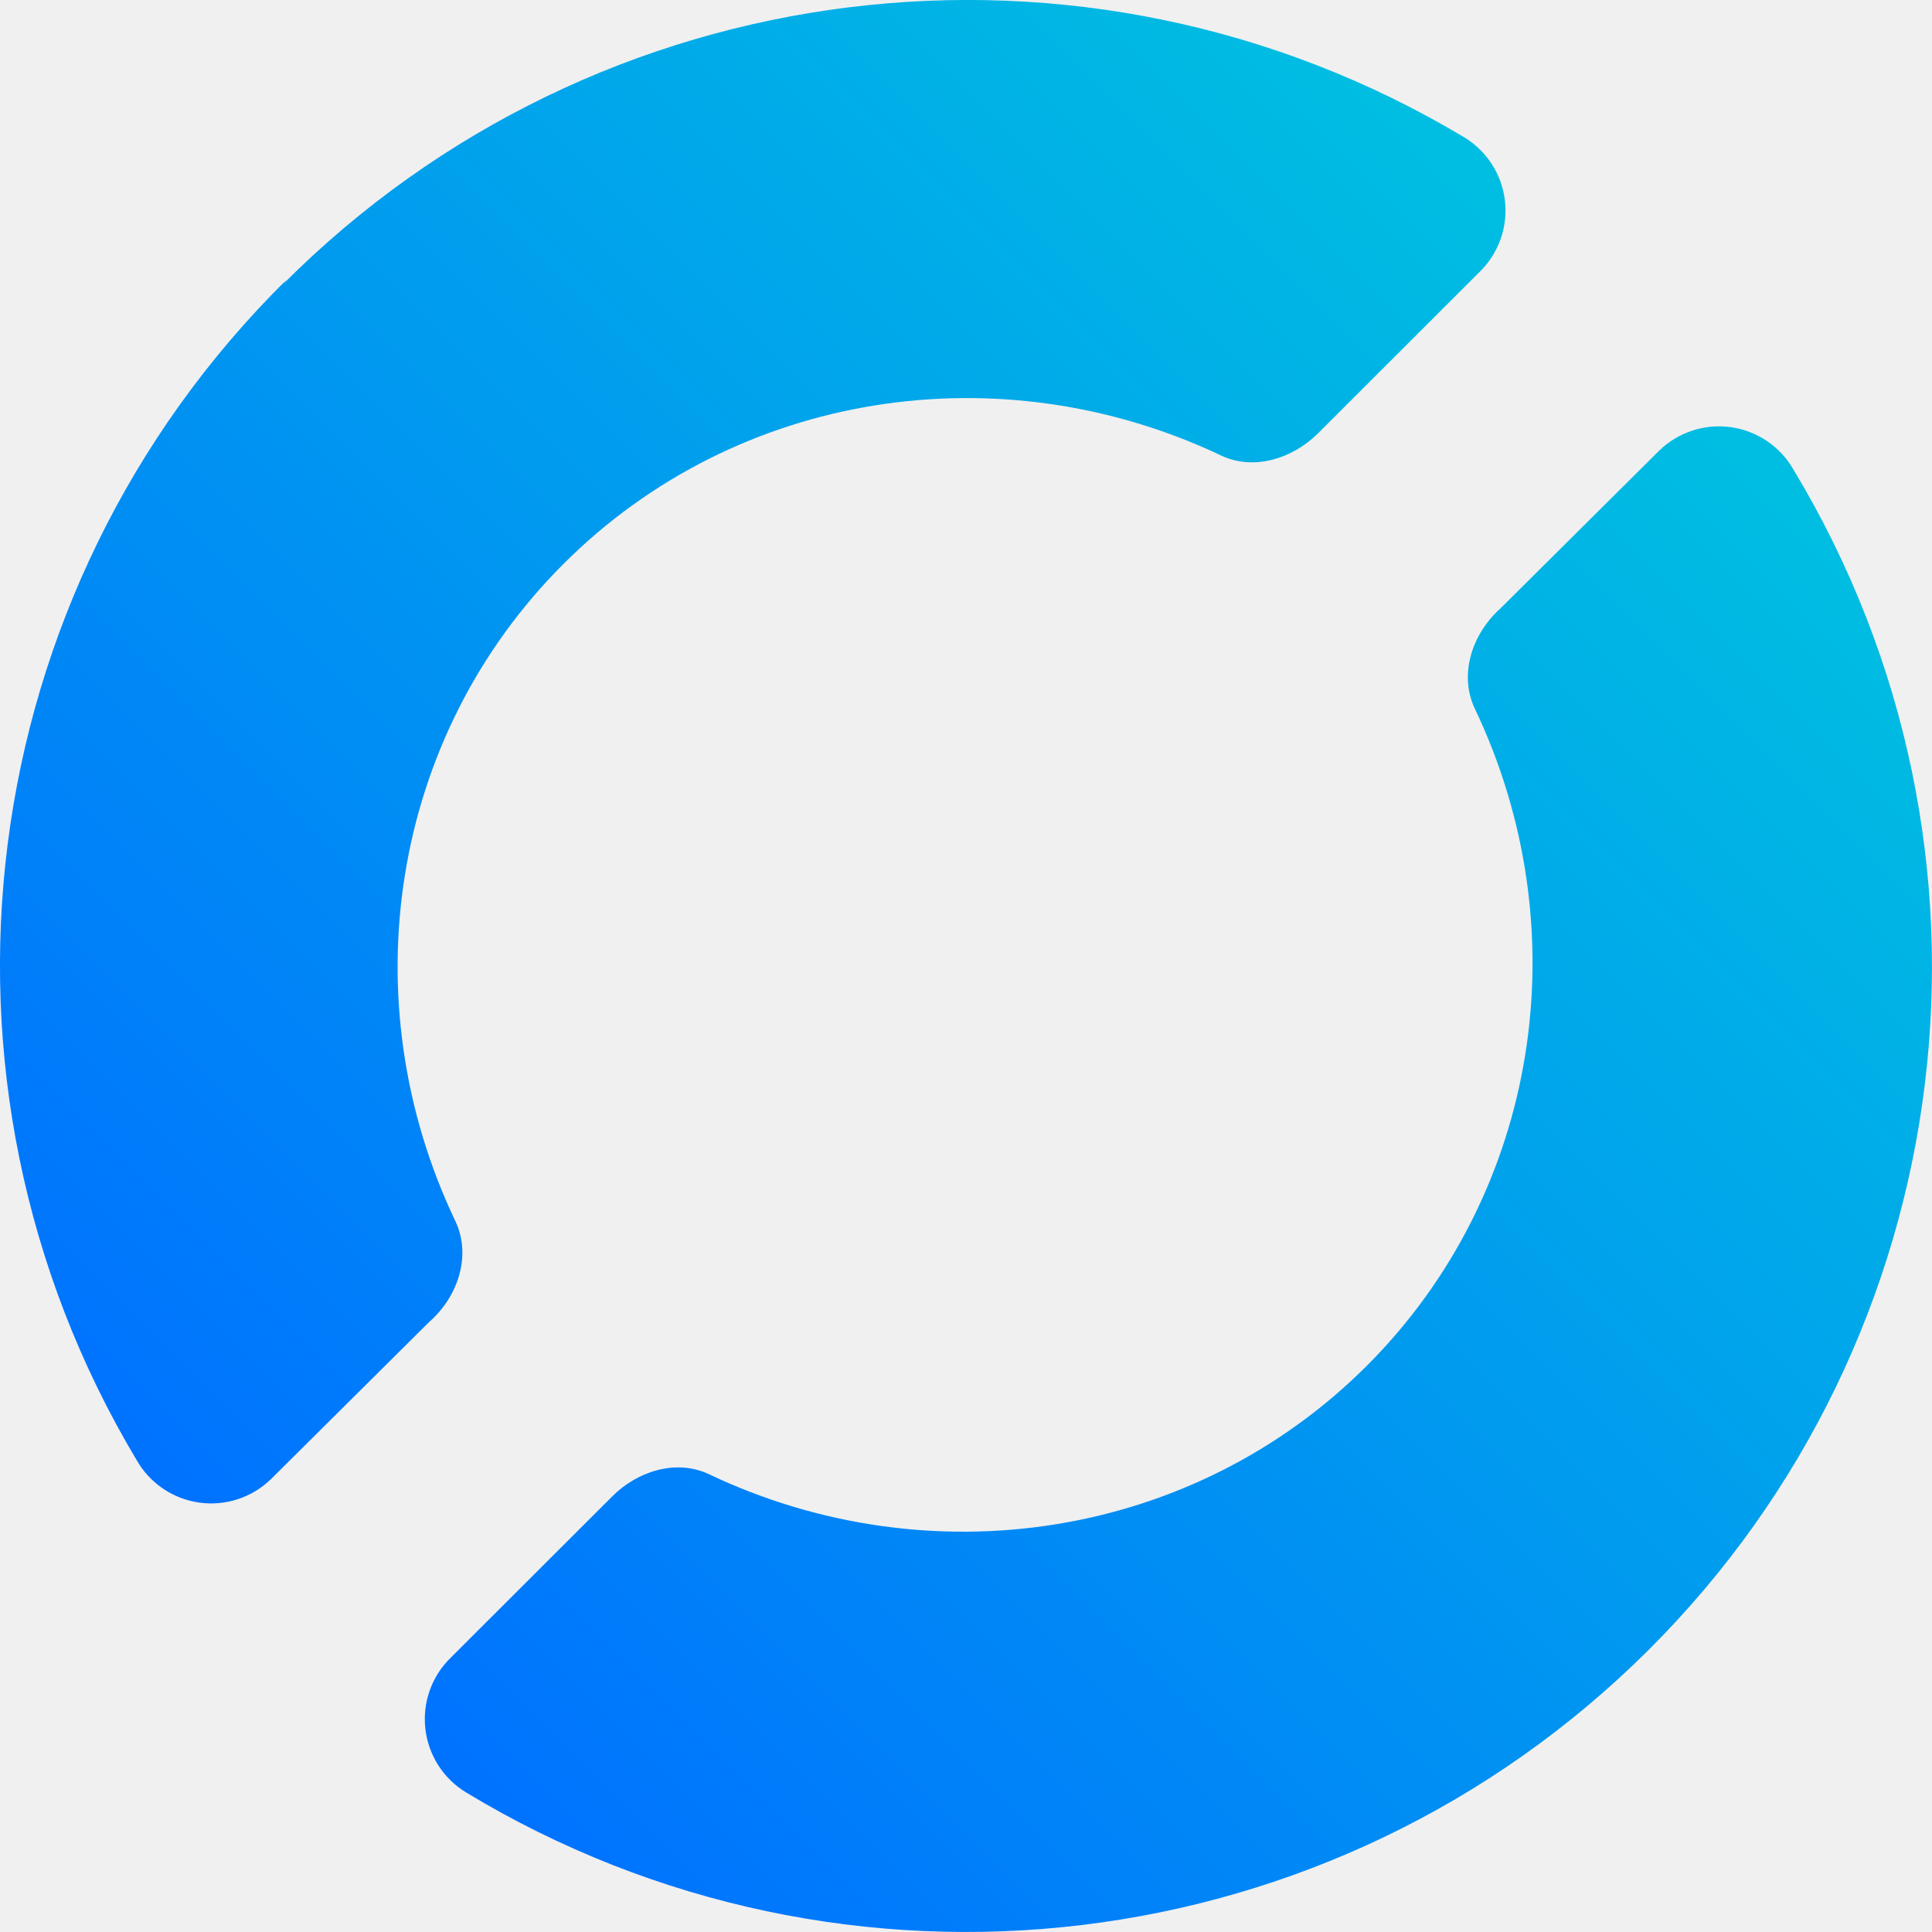
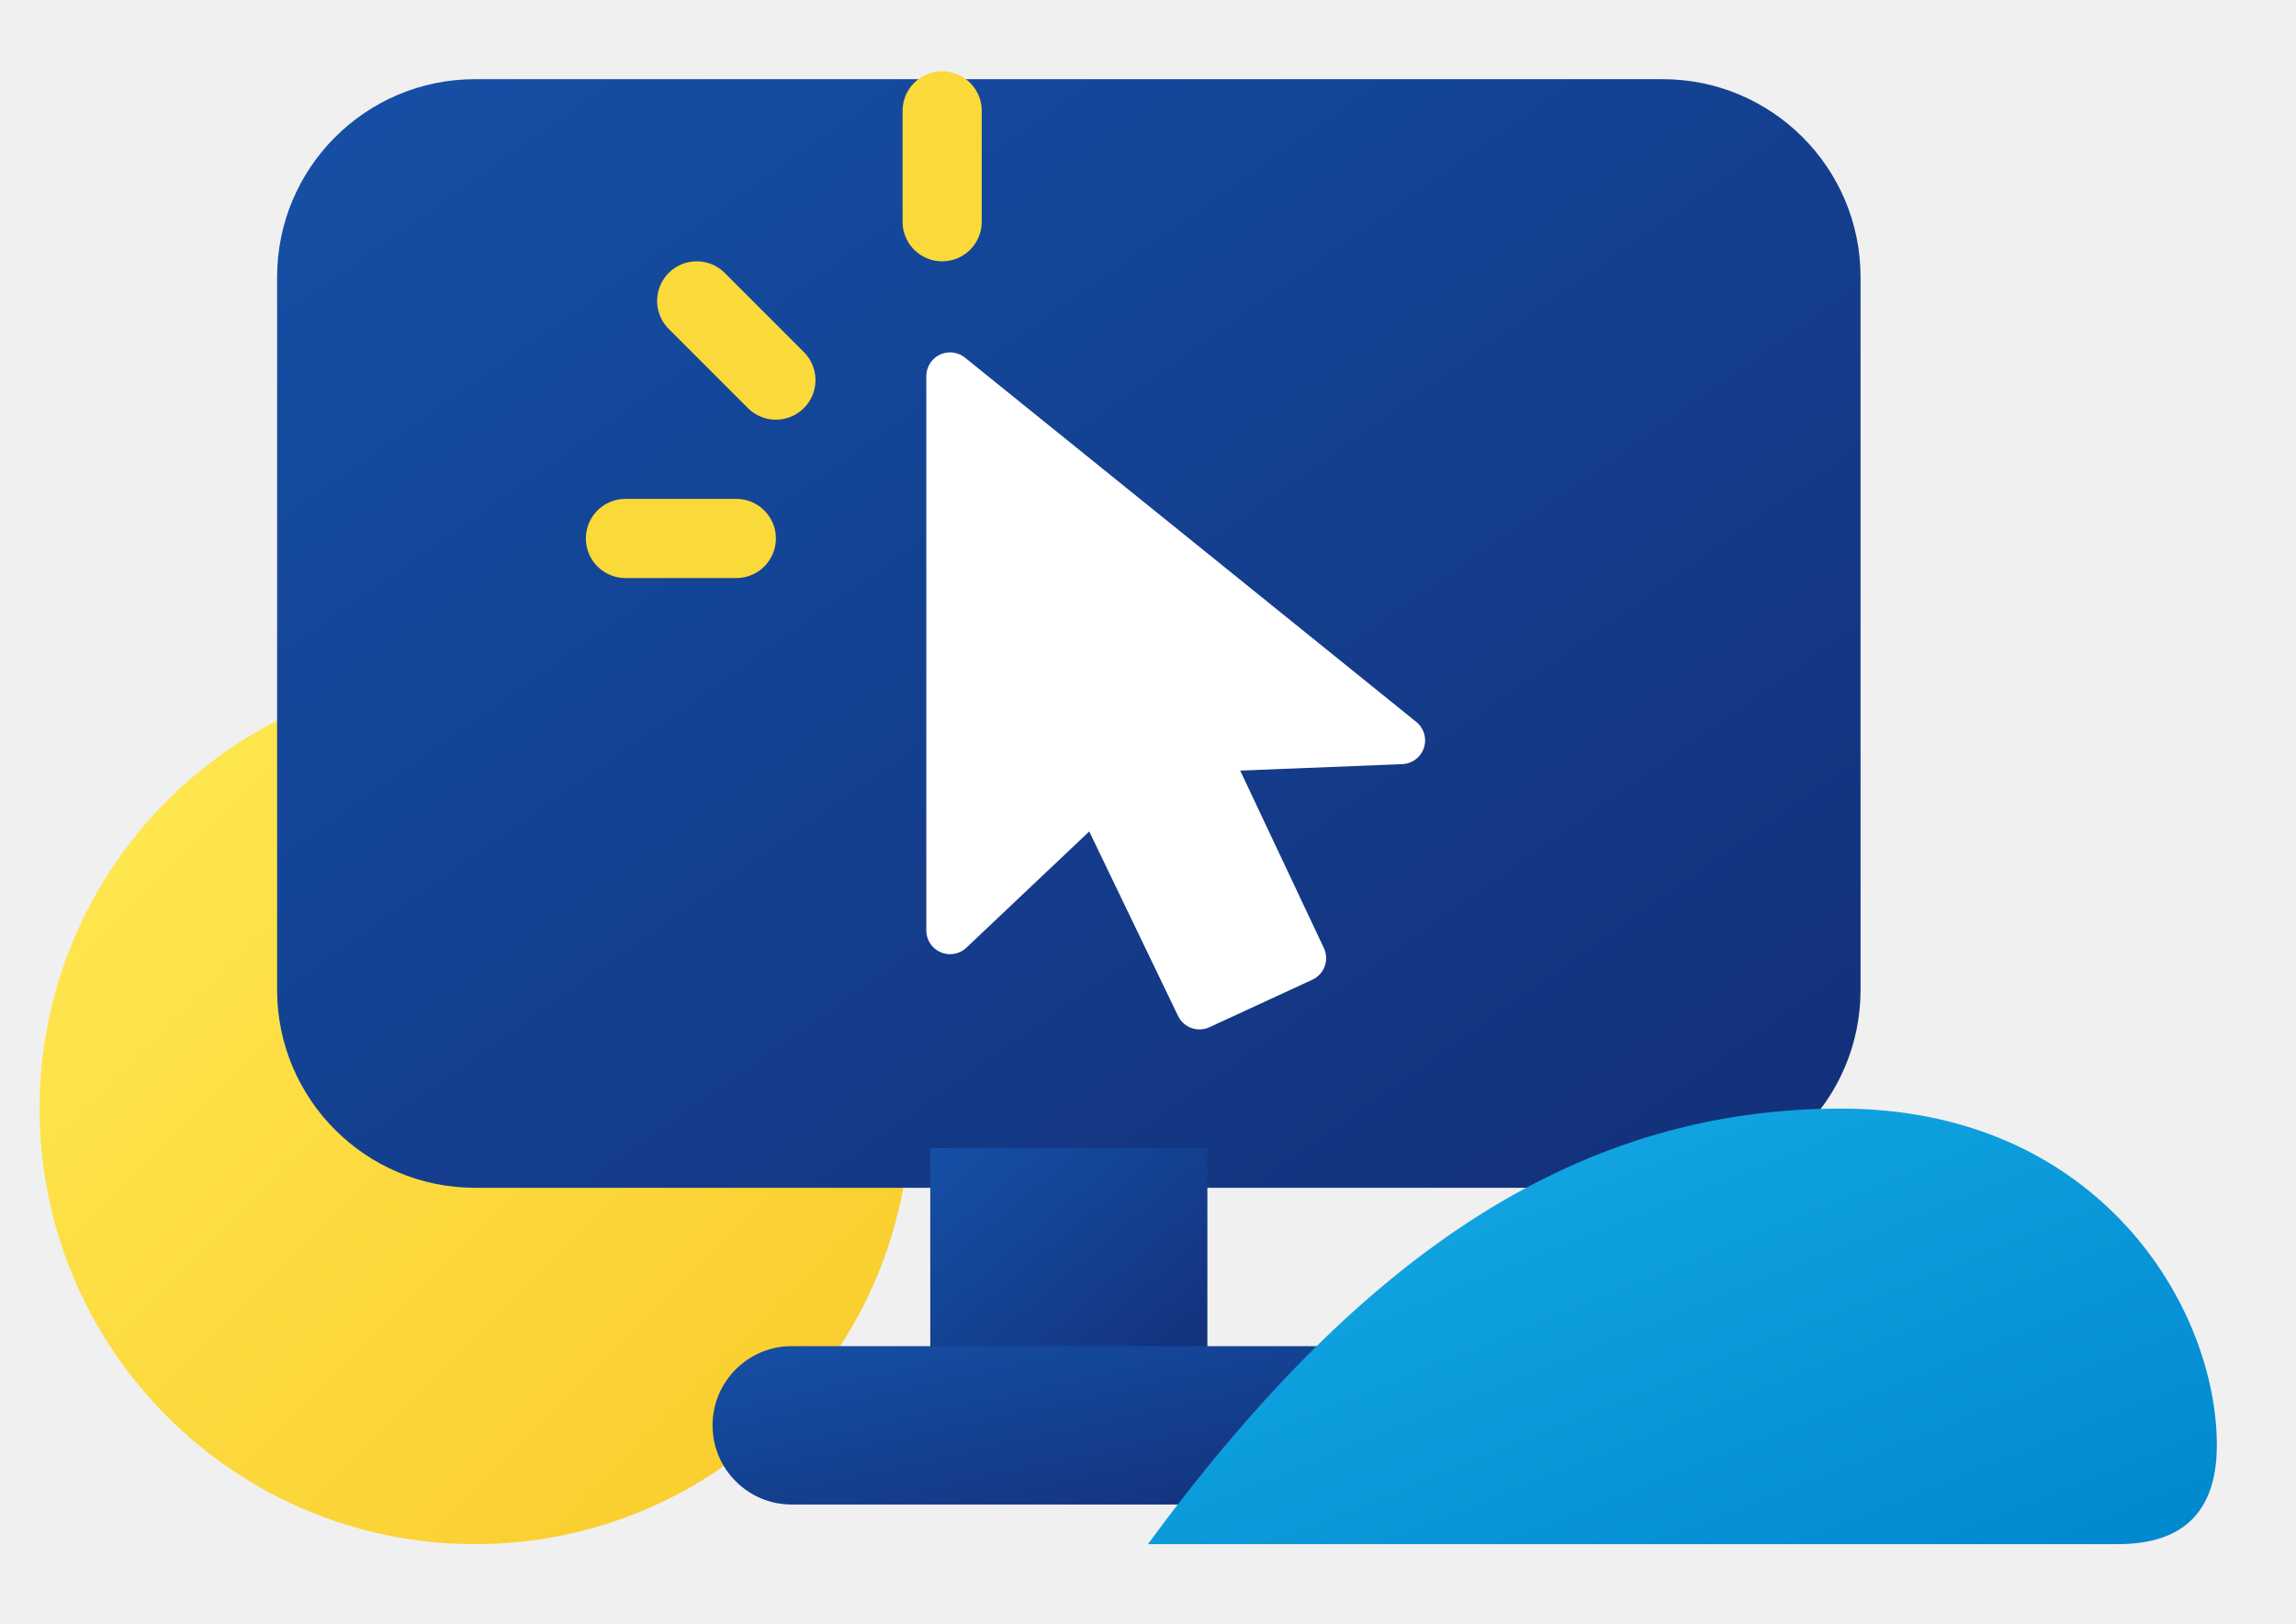
- <svg xmlns="http://www.w3.org/2000/svg" xmlns:xlink="http://www.w3.org/1999/xlink" xml:space="preserve" viewBox="66.993 897.484 26 26">
-   <linearGradient id="a" x1=".148" x2=".845" y1=".851" y2=".154" gradientTransform="matrix(26.301 0 0 26.331 90.674 911.757)" gradientUnits="userSpaceOnUse">
-     <stop offset="0" stop-color="#0071ff" />
-     <stop offset="1" stop-color="#00bfe1" />
-   </linearGradient>
+ <svg xmlns="http://www.w3.org/2000/svg" viewBox="5 11 58 41">
  <defs>
-     <linearGradient xlink:href="#a" id="b" x1=".148" x2=".845" y1=".851" y2=".154" gradientTransform="matrix(26.00048 0 0 25.99935 66.993 897.485)" gradientUnits="userSpaceOnUse" />
+     <linearGradient id="nv" x1="0" y1="0" x2="1" y2="1">
+       <stop offset="0" stop-color="#1550A6" />
+       <stop offset="1" stop-color="#132F78" />
+     </linearGradient>
+     <linearGradient id="yl" x1="0" y1="0" x2="1" y2="1">
+       <stop offset="0" stop-color="#FFEB55" />
+       <stop offset="1" stop-color="#F9C928" />
+     </linearGradient>
+     <linearGradient id="sk" x1="0" y1="0" x2="1" y2="1">
+       <stop offset="0" stop-color="#16AEE6" />
+       <stop offset="1" stop-color="#0087CF" />
+     </linearGradient>
  </defs>
-   <path fill="url(#b)" d="m89.318 903.552-2.135 2.122c-.376.337-.558.879-.347 1.337 1.422 2.976.882 6.524-1.452 8.856-2.335 2.331-5.887 2.87-8.866 1.449-.439-.197-.954-.03-1.292.312l-2.17 2.167a1.154 1.154 0 0 0 .208 1.81 13.005 13.005 0 0 0 15.91-1.912 12.97 12.97 0 0 0 1.956-15.887 1.154 1.154 0 0 0-1.812-.254zm-18.467-2.305a12.969 12.969 0 0 0-2.02 15.885 1.154 1.154 0 0 0 1.812.254l2.124-2.11c.385-.336.572-.884.359-1.348-1.423-2.976-.884-6.524 1.451-8.856 2.334-2.332 5.887-2.871 8.866-1.45.434.194.942.033 1.281-.3l2.182-2.18a1.152 1.152 0 0 0-.208-1.81 13.009 13.009 0 0 0-15.893 1.973z" />
+   <circle cx="17" cy="39" r="11" fill="url(#yl)" />
+   <rect x="12" y="13" width="40" height="28" rx="5" fill="url(#nv)" />
+   <rect x="28.5" y="40" width="7" height="6" fill="url(#nv)" />
+   <rect x="23" y="45" width="18" height="4" rx="2" fill="url(#nv)" />
+   <path d="M29 20.5L29 34.5L32.7 31L35.3 36.4L37.9 35.2L35.4 29.9L40.4 29.7Z" fill="#ffffff" stroke="#ffffff" stroke-width="1.2" stroke-linejoin="round" />
+   <path d="M24.6 20.6L22.6 18.6M23.6 24.6H20.8M28.8 16.6V13.8" stroke="#FAD93A" stroke-width="2" stroke-linecap="round" />
+   <path d="M34 50C39.5 42.5 45 39 51.5 39C58 39 61 44 61 47.5Q61 50 58.5 50Z" fill="url(#sk)" />
</svg>
